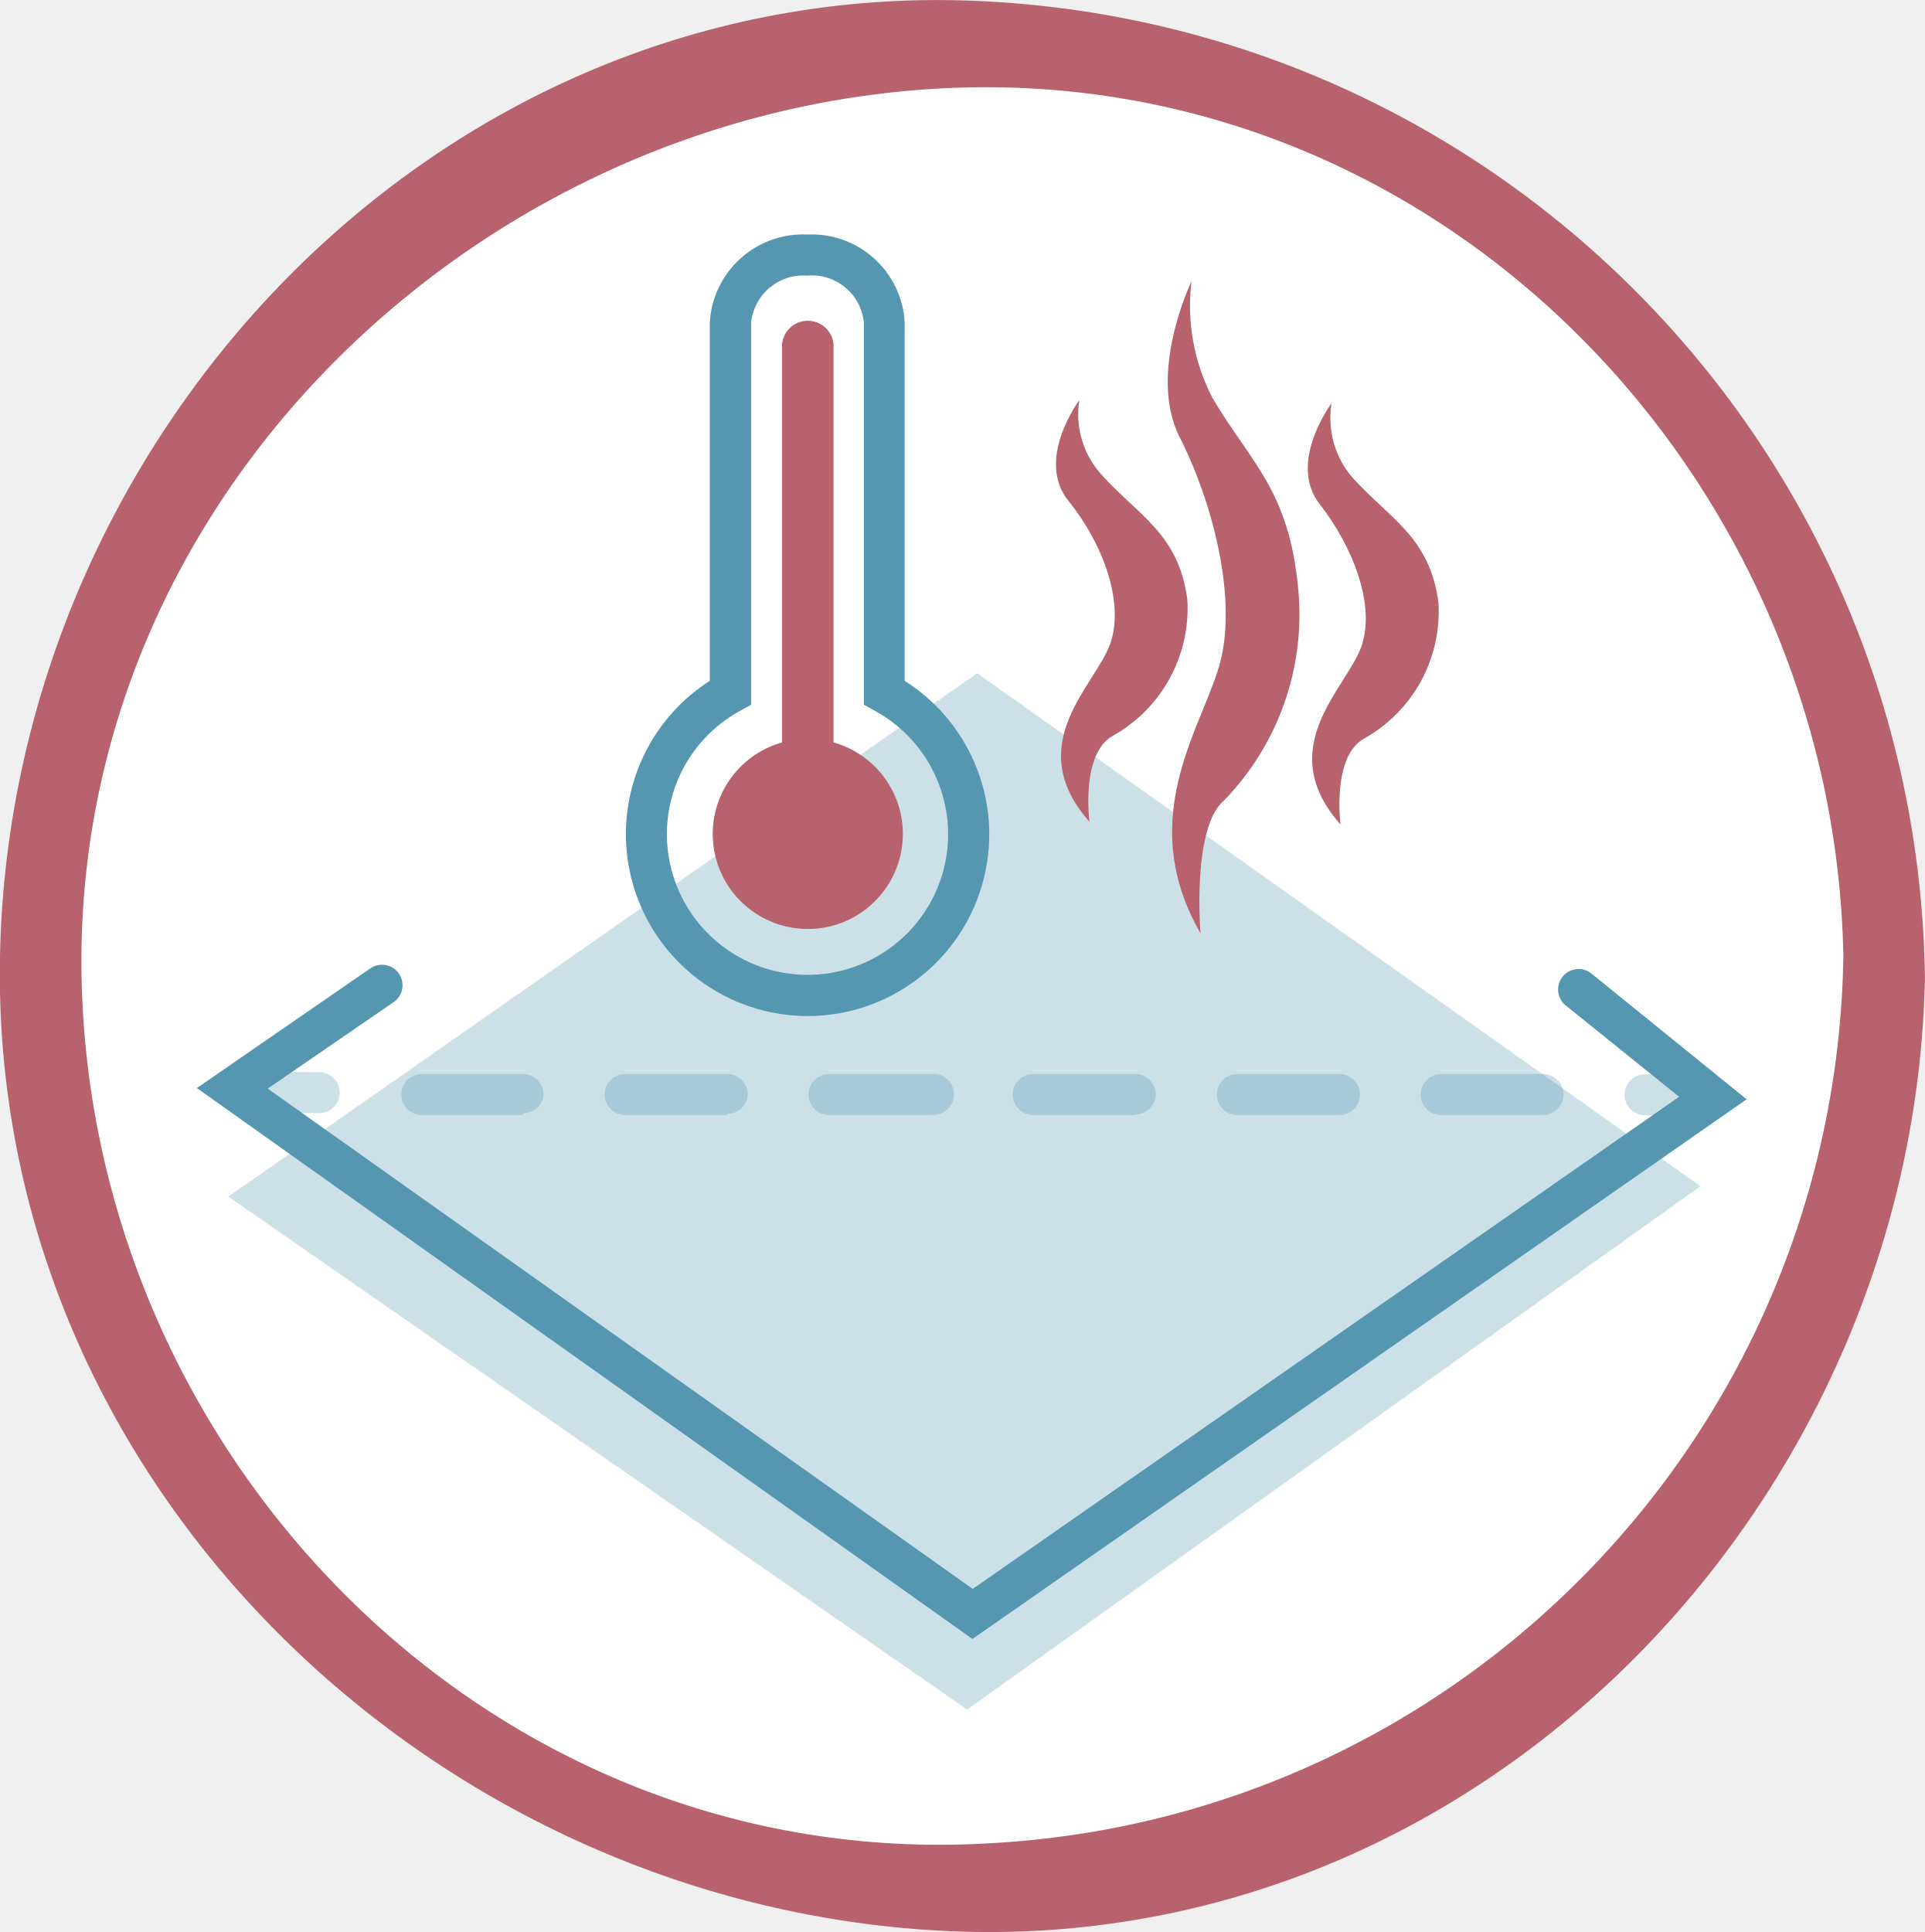
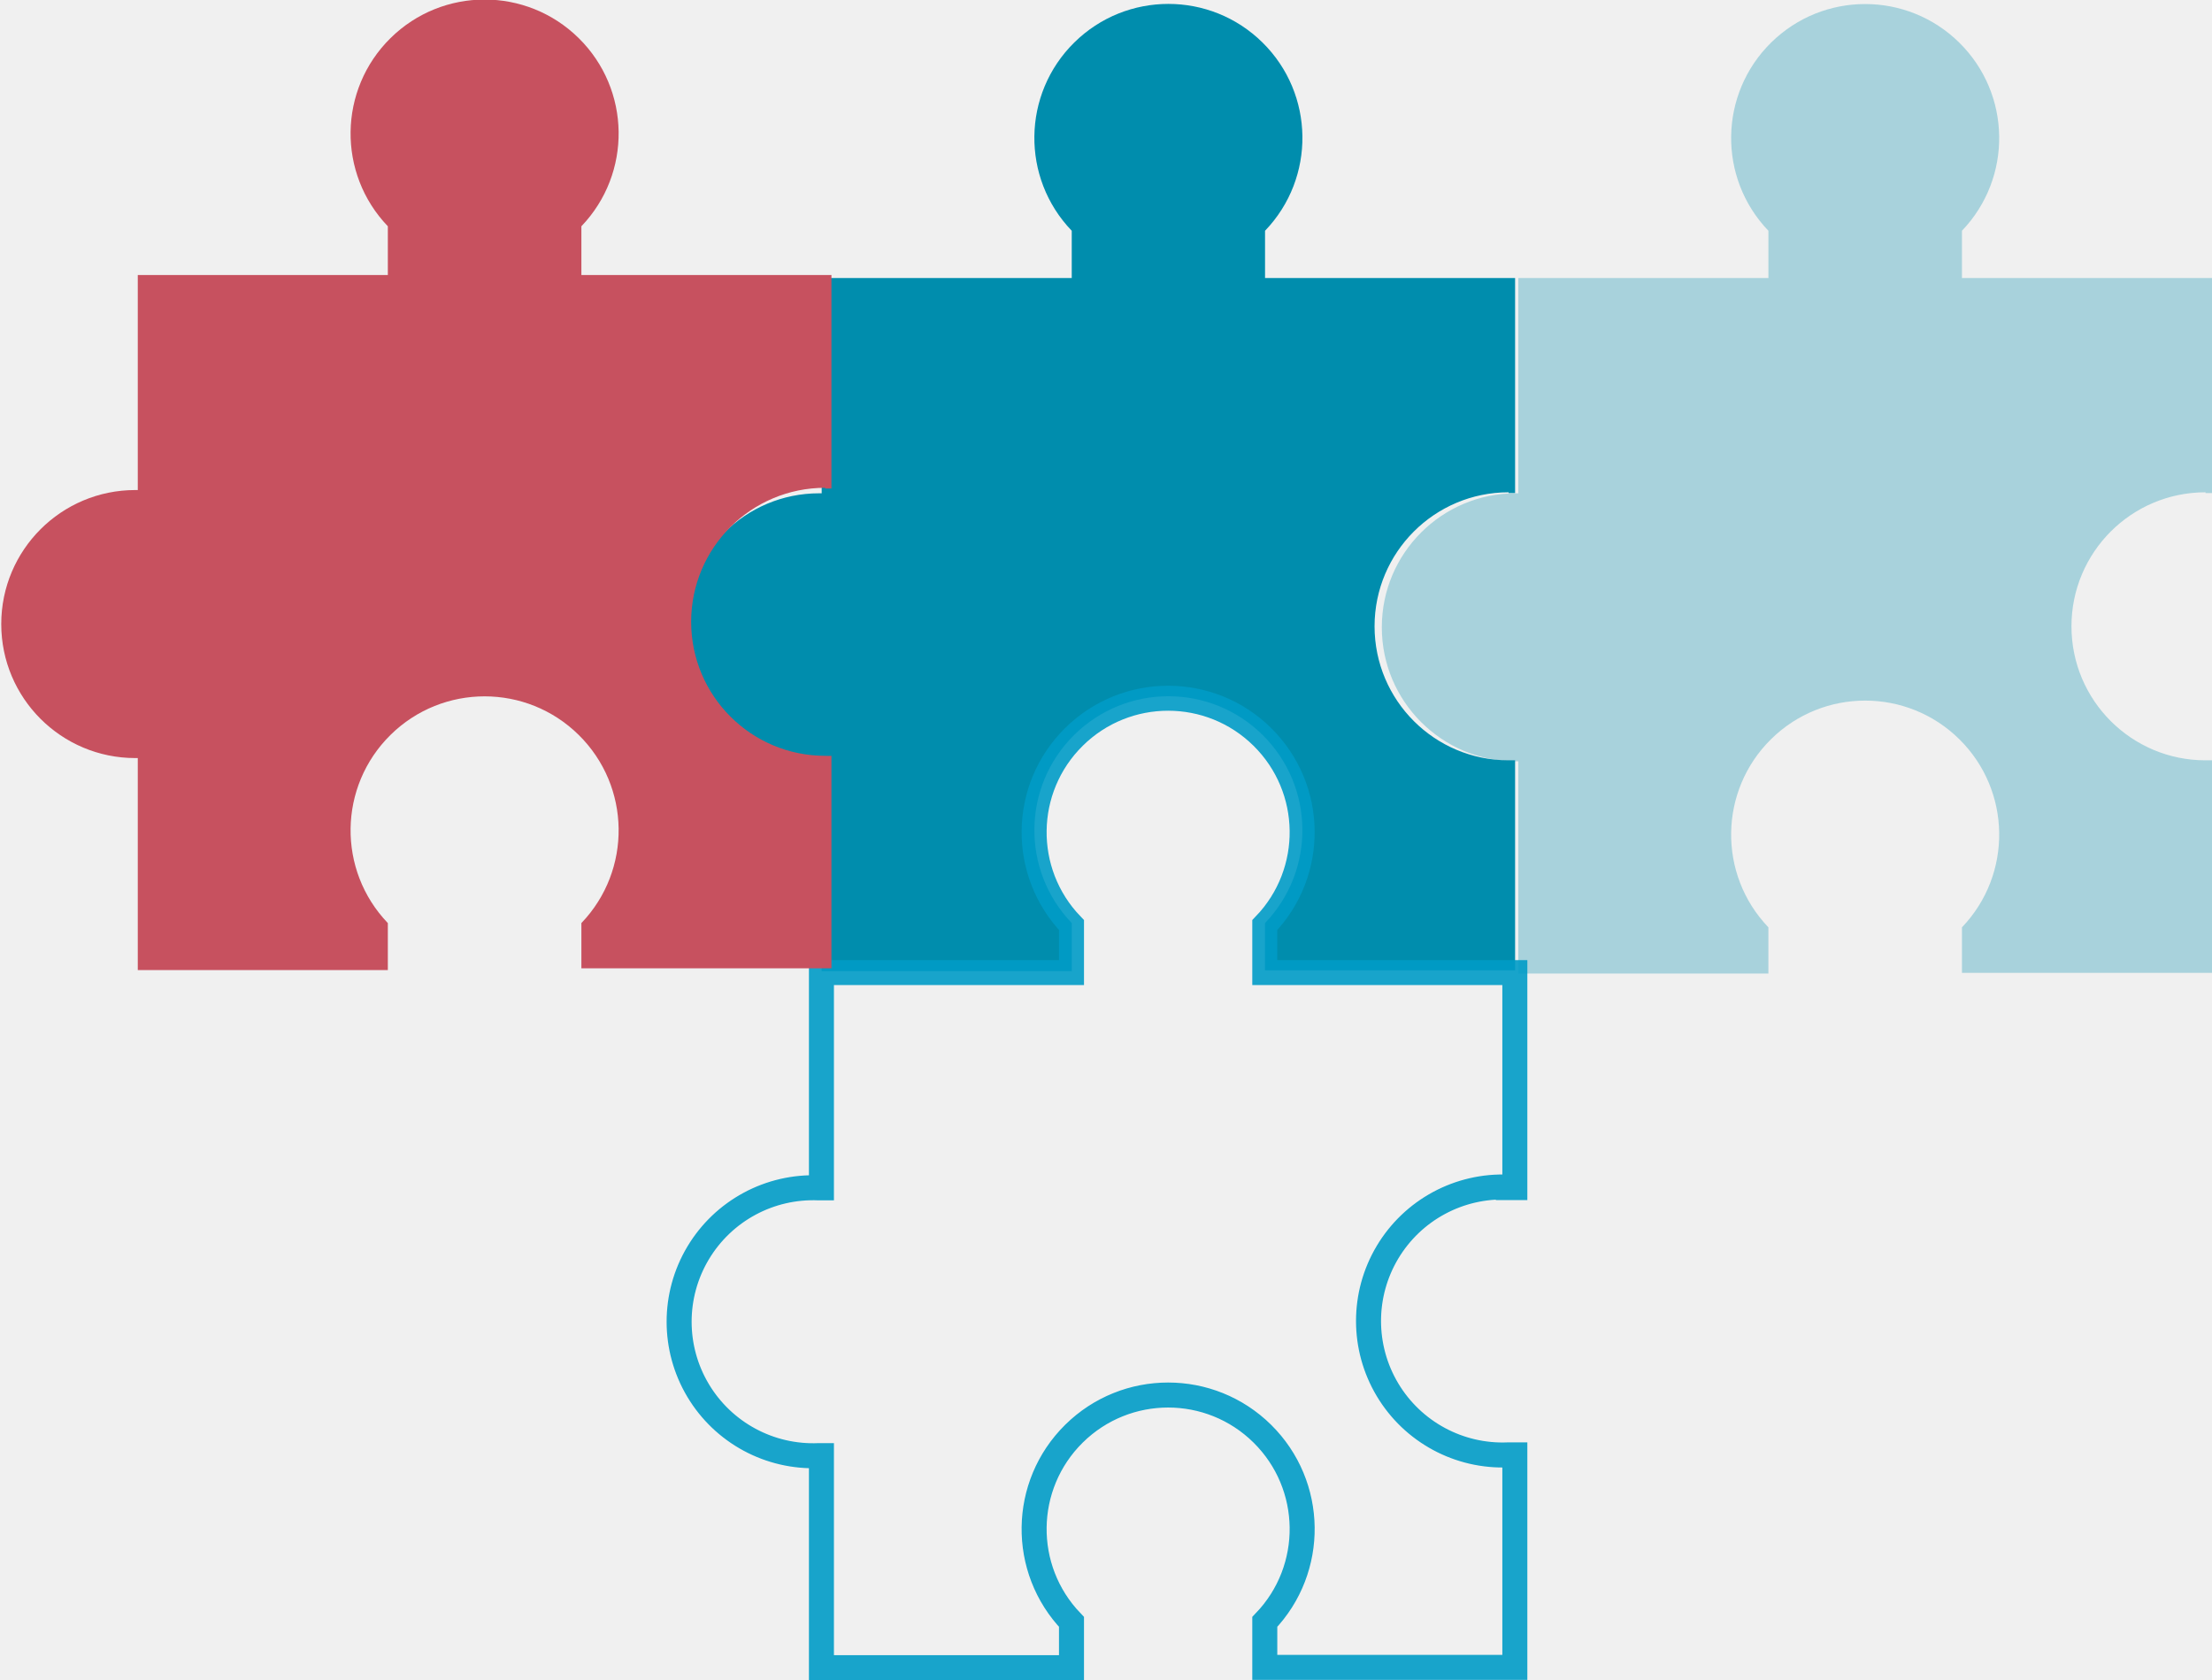
- <svg xmlns="http://www.w3.org/2000/svg" viewBox="0 0 68.45 68.7">
+ <svg xmlns="http://www.w3.org/2000/svg" viewBox="0 0 88.46 67.19">
  <defs>
-     <style>.cls-1{fill:#fff;}.cls-2{fill:#b7626c;}.cls-3,.cls-4{fill:#5597b1;}.cls-3,.cls-5{opacity:0.3;}</style>
+     <style>.cls-1,.cls-2{fill:#008dad;}.cls-2{opacity:0.3;}.cls-3{fill:none;stroke:#009bc6;stroke-miterlimit:10;opacity:0.9;}.cls-4{fill:#c7515f;}</style>
  </defs>
  <g id="Слой_2" data-name="Слой 2">
    <g id="Слой_1-2" data-name="Слой 1">
-       <path class="cls-1" d="M67,34.35A32.77,32.77,0,1,1,34.23,1.58,32.78,32.78,0,0,1,67,34.35Z" />
-       <path class="cls-2" d="M65.55,34A32.09,32.09,0,0,1,35.1,65.55c-17.6,1-31.87-13.64-32.2-30.81-.32-17,14-30.66,30.45-31.59C51,2.15,65.23,16.79,65.55,34c0,1.65,2.94,2.89,2.9.78A35.24,35.24,0,0,0,35.1.05C15.87-1,.36,15.3,0,34S15.3,67.63,33.35,68.65C52.59,69.74,68.1,53.4,68.45,34.74,68.48,33.08,65.59,31.85,65.55,34Z" />
-       <polygon class="cls-3" points="8.12 42.55 34.75 23.94 60.47 42.18 34.39 60.79 8.12 42.55" />
-       <path class="cls-2" d="M29.64,26.4V12.23a.92.92,0,0,0-1.83,0V26.4a3.38,3.38,0,1,0,1.83,0Z" />
-       <path class="cls-2" d="M38.38,14.23S36.8,16.34,38,17.82s2,3.59,1.48,5.07-3.17,3.58-.74,6.33c0,0-.32-2.43.84-3.06a5.19,5.19,0,0,0,2.64-4.86c-.32-2.32-1.7-2.93-3.06-4.43A3.2,3.2,0,0,1,38.38,14.23Z" />
-       <path class="cls-2" d="M42.37,10s-1.58,3.27-.42,5.55,2,5.56,1.48,7.84-3.17,5.56-.74,9.8c0,0-.32-3.76.84-4.73A9.49,9.49,0,0,0,46.17,21c-.32-3.59-1.7-4.54-3.06-6.86A7.11,7.11,0,0,1,42.37,10Z" />
-       <path class="cls-2" d="M47.35,14.34s-1.58,2.11-.42,3.59,2,3.58,1.48,5.06-3.17,3.59-.74,6.33c0,0-.32-2.42.84-3.06a5.17,5.17,0,0,0,2.64-4.85c-.32-2.32-1.7-2.93-3.06-4.43A3.24,3.24,0,0,1,47.35,14.34Z" />
-       <path class="cls-4" d="M28.71,36.13a6.47,6.47,0,0,1-3.47-11.92V11.47a3.32,3.32,0,0,1,3.47-3.13,3.31,3.31,0,0,1,3.46,3.13V24.21a6.46,6.46,0,0,1-3.46,11.92Zm0-26.33a1.87,1.87,0,0,0-2,1.67V25.06l-.38.21a5,5,0,1,0,4.77,0l-.38-.21V11.47A1.86,1.86,0,0,0,28.71,9.8Z" />
-       <path class="cls-4" d="M34.58,58.28,7,38.69l6.19-4.27a.73.73,0,0,1,.83,1.2L9.52,38.71,34.59,56.5,59.71,39l-4-3.22a.73.73,0,1,1,.92-1.13l5.48,4.44Z" />
-       <g class="cls-5">
-         <path class="cls-4" d="M11.35,39.58H9.52a.73.73,0,1,1,0-1.46h1.83a.74.74,0,0,1,.73.73A.73.73,0,0,1,11.35,39.58Z" />
-         <path class="cls-4" d="M54.87,39.65H51.24a.72.72,0,0,1-.72-.73.73.73,0,0,1,.73-.73h3.62a.73.73,0,0,1,0,1.46Zm-7.25,0H44a.73.73,0,0,1,0-1.46h3.63a.73.73,0,0,1,0,1.46Zm-7.26,0H36.74a.73.73,0,1,1,0-1.46h3.63a.73.73,0,0,1,.73.73A.74.74,0,0,1,40.36,39.63Zm-7.25,0H29.48a.73.73,0,0,1,0-1.46h3.63a.73.73,0,1,1,0,1.45Zm-7.25,0H22.23a.73.73,0,0,1,0-1.46h3.63a.73.73,0,0,1,.73.73A.74.74,0,0,1,25.86,39.61Zm-7.26,0H15a.73.73,0,0,1,0-1.46H18.6a.74.74,0,0,1,.73.74A.73.73,0,0,1,18.6,39.59Z" />
-         <path class="cls-4" d="M60.32,39.66H58.5a.73.73,0,0,1,0-1.46h1.82a.73.73,0,0,1,0,1.46Z" />
-       </g>
+       <path class="cls-1" d="M60.33,19.72l.26,0V11.12h-10V9.23a5.36,5.36,0,1,0-7.73,0v1.89h-10v8.61h-.1a5.36,5.36,0,1,0,0,10.72l.1,0v8.39h10V36.92a5.36,5.36,0,1,1,7.73,0v1.89h10v-8.4c-.09,0-.17,0-.26,0a5.36,5.36,0,1,1,0-10.72Z" />
+       <path class="cls-2" d="M88.2,19.72l.26,0V11.12h-10V9.23a5.36,5.36,0,1,0-7.74,0v1.89h-10v8.61h-.1a5.36,5.36,0,1,0,0,10.72l.1,0v8.49h10V37.09a5.36,5.36,0,1,1,7.74,0v1.82h10v-8.5c-.09,0-.18,0-.26,0a5.36,5.36,0,1,1,0-10.72Z" />
+       <path class="cls-3" d="M60.32,47.5l.26,0V38.9h-10V37a5.36,5.36,0,1,0-7.73,0V38.9h-10v8.61h-.1a5.36,5.36,0,1,0,0,10.71h.1v8.48h10V64.87a5.36,5.36,0,1,1,7.73,0v1.82h10v-8.5l-.26,0a5.36,5.36,0,1,1,0-10.71Z" />
+       <path class="cls-4" d="M33,19.54c.09,0,.17,0,.25,0V11h-10V9.05a5.36,5.36,0,1,0-7.74,0V11h-10v8.6h-.1a5.36,5.36,0,0,0,0,10.72h.1v8.48h10V36.92a5.36,5.36,0,1,1,7.74,0v1.81h10v-8.5a1.9,1.9,0,0,1-.25,0,5.36,5.36,0,1,1,0-10.72Z" />
    </g>
  </g>
</svg>
